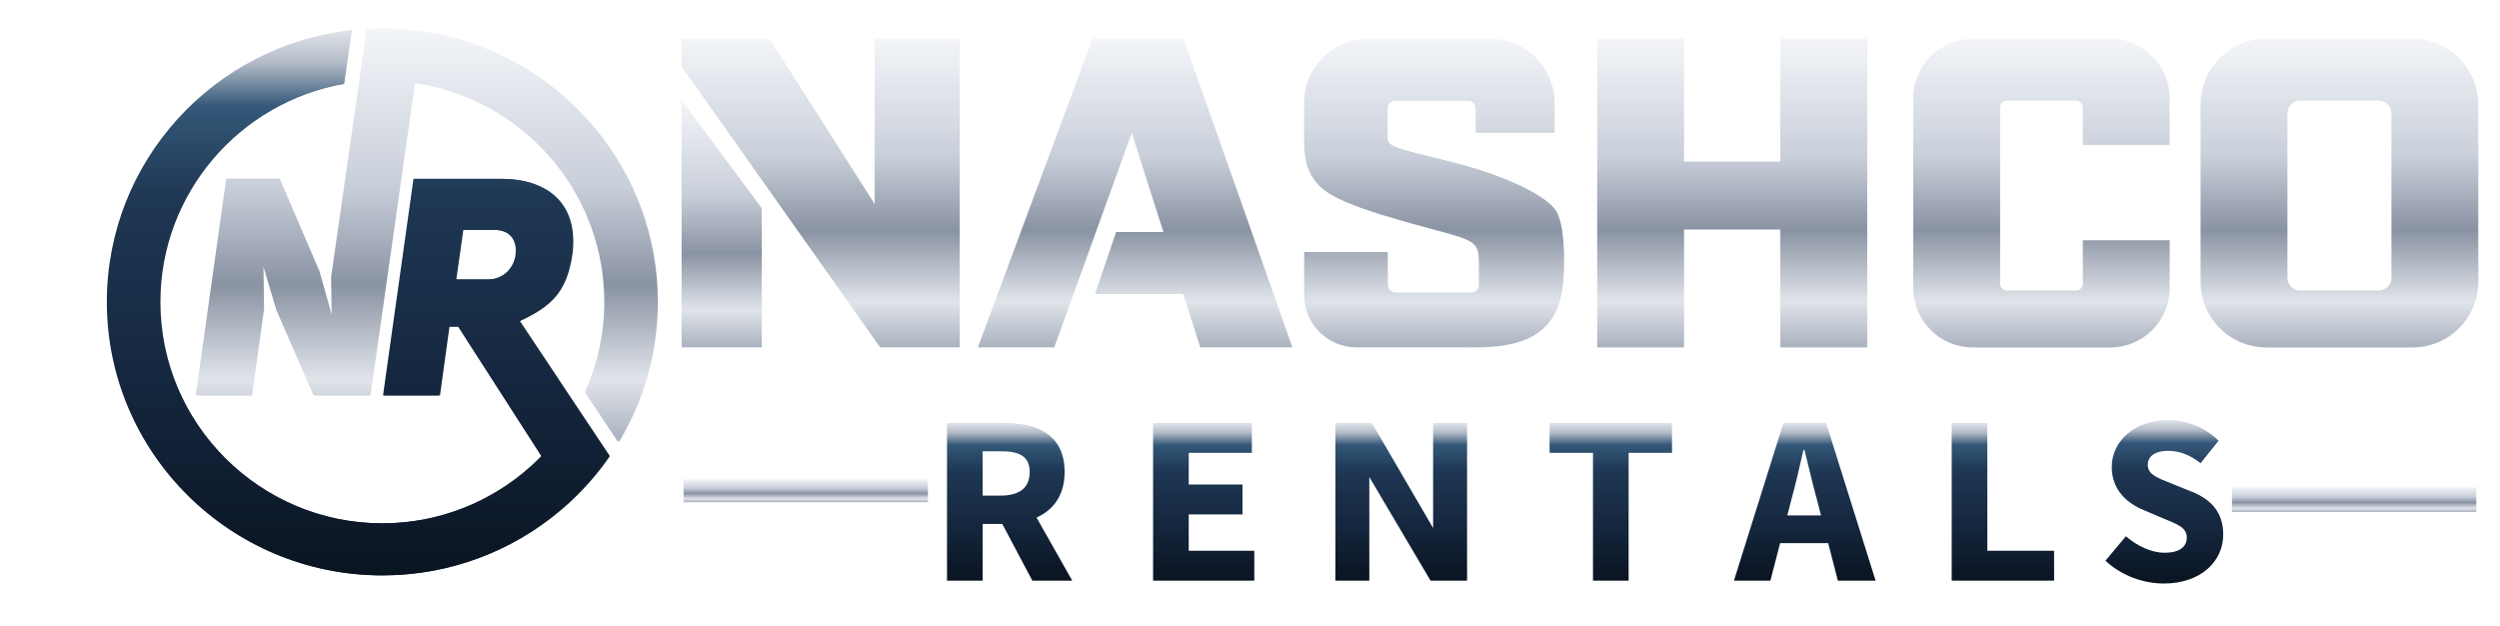
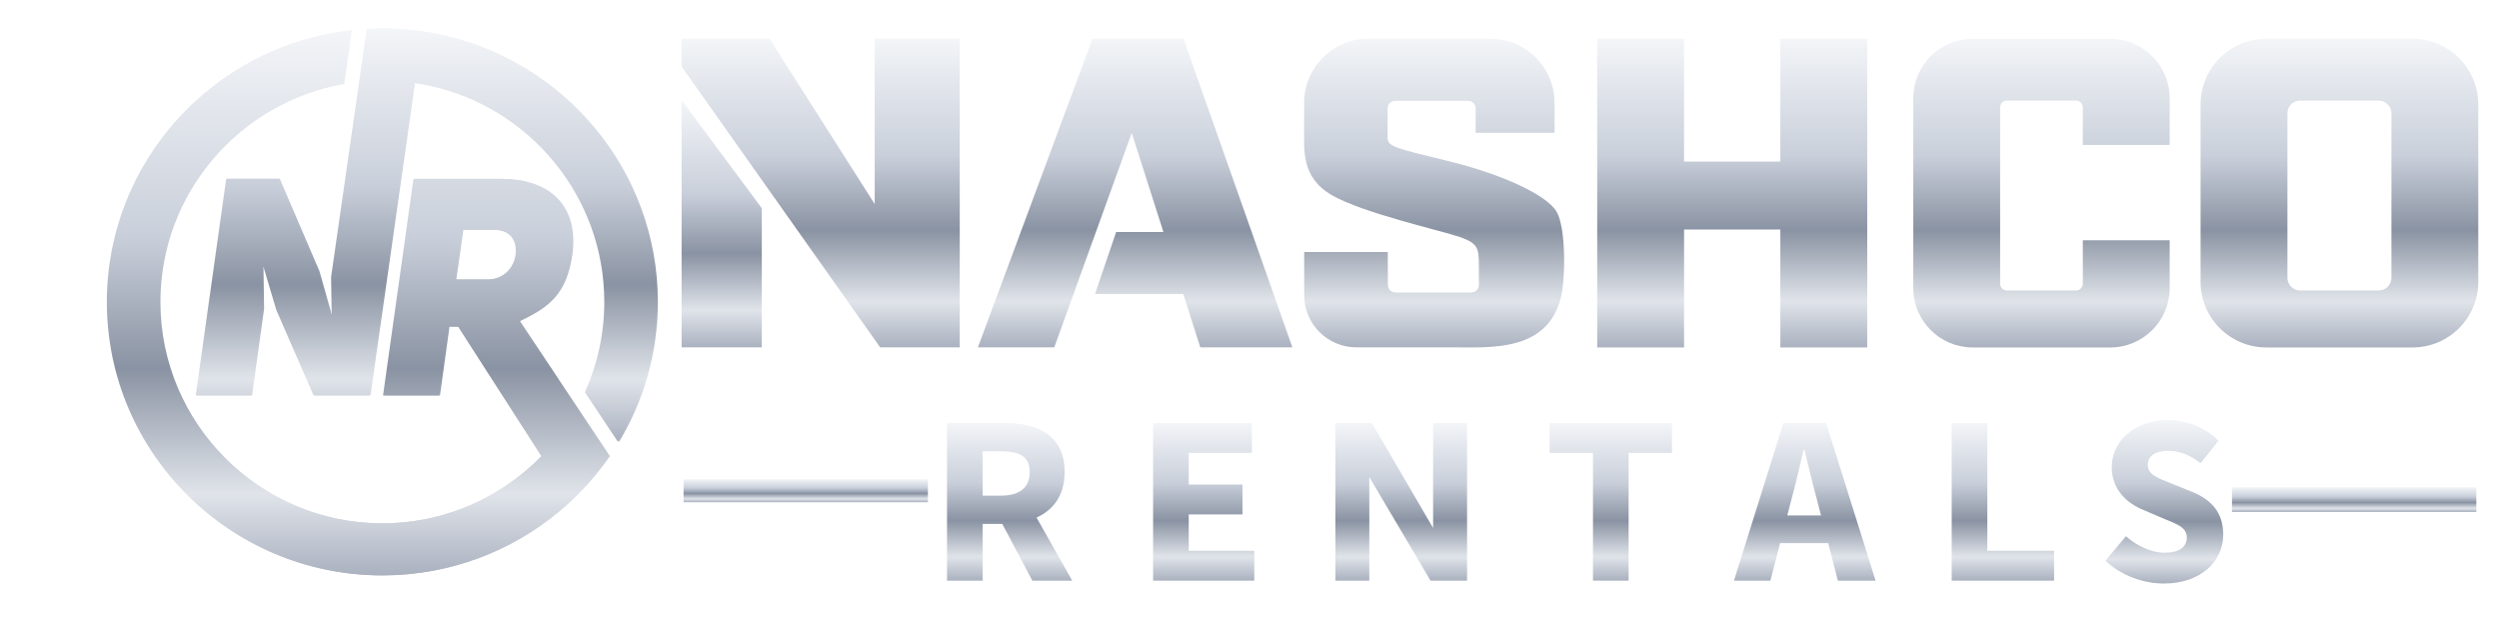
<svg xmlns="http://www.w3.org/2000/svg" id="Layer_1" version="1.1" viewBox="360 395 1160 290">
  <defs>
    <linearGradient id="navyGrad" x1="0" y1="0" x2="0" y2="1">
      <stop offset="0%" stop-color="#E0E4EA" />
      <stop offset="6%" stop-color="#B4BCC9" />
      <stop offset="14%" stop-color="#345878" />
      <stop offset="30%" stop-color="#1F3855" />
      <stop offset="70%" stop-color="#13243A" />
      <stop offset="100%" stop-color="#0A1421" />
    </linearGradient>
    <linearGradient id="steelGrad" x1="0" y1="0" x2="0" y2="1">
      <stop offset="0%" stop-color="#F3F5F8" />
      <stop offset="38%" stop-color="#C9CFDA" />
      <stop offset="62%" stop-color="#8A93A3" />
      <stop offset="85%" stop-color="#E0E4EA" />
      <stop offset="100%" stop-color="#AAB1BF" />
    </linearGradient>
    <style>
      .st0 {
        fill: url(#steelGrad);
      }

      .st1 {
-         fill: url(#navyGrad);
+         fill: url(#steelGrad);
      }

      .st2 {
-         fill: url(#navyGrad);
+         fill: url(#steelGrad);
      }
    </style>
  </defs>
  <g>
    <g>
      <g>
        <g>
          <polygon class="st0" points="713.62 556.17 713.62 491.62 676.39 441.47 676.39 556.17 713.62 556.17" />
          <polygon class="st0" points="766.02 412.98 766.02 489.67 717.2 412.98 676.39 412.98 676.39 425.88 768.57 556.17 805.5 556.17 805.5 412.98 766.02 412.98" />
        </g>
        <polygon class="st0" points="959.91 556.17 909.38 412.98 867.12 412.98 813.92 556.17 849.38 556.17 885.33 456.67 900.04 502.64 878.11 502.64 868.27 531.42 909.24 531.42 917.16 556.17 959.91 556.17" />
        <path class="st0" d="M1004.18,511.93h-38.8v19.99c0,13.39,10.85,24.24,24.24,24.24h45.17c17.49,0,43.44,2.06,49.73-23.11,2.19-8.74,2.43-32.12-1.94-39.78-4.37-7.65-24.9-17.37-50.4-23.56-25.5-6.19-28.09-6.8-28.09-10.99v-13.42c0-1.95,1.58-3.52,3.52-3.52h33.85c1.95,0,3.52,1.58,3.52,3.52v11.33h36.62v-13.92c0-16.43-13.32-29.74-29.74-29.74h-56.75c-16.43,0-29.74,13.32-29.74,29.74v10.28c0,11.48-1.61,24.17,12.84,32.55s51.13,16.52,59.39,19.43c8.26,2.91,8.87,4.98,8.87,13v9.23c0,1.95-1.58,3.52-3.52,3.52h-35.2c-1.94,0-3.52-1.57-3.52-3.51l-.05-15.28Z" />
        <path class="st0" d="M1381.47,443.5v82.19c0,16.86,13.66,30.52,30.52,30.52h67.88c16.86,0,30.52-13.66,30.52-30.52v-82.19c0-16.86-13.66-30.52-30.52-30.52h-67.88c-16.86,0-30.52,13.66-30.52,30.52ZM1421.79,523.89v-76.33c0-3.25,2.64-5.89,5.89-5.89h36.5c3.25,0,5.89,2.64,5.89,5.89v76.33c0,3.25-2.64,5.89-5.89,5.89h-36.5c-3.25,0-5.89-2.64-5.89-5.89Z" />
        <path class="st0" d="M1326.81,526.66c0,1.73-1.4,3.13-3.13,3.13h-32.12c-1.73,0-3.13-1.4-3.13-3.13v-81.86c0-1.73,1.4-3.13,3.13-3.13h32.12c1.73,0,3.13,1.4,3.13,3.13v17.46h40.32v-21.7c0-15.23-12.35-27.57-27.57-27.57h-63.87c-15.23,0-27.57,12.35-27.57,27.57v88.08c0,15.23,12.35,27.57,27.57,27.57h63.87c15.23,0,27.57-12.35,27.57-27.57v-22.17h-40.32v20.19Z" />
        <polygon class="st0" points="1186.41 412.98 1186.41 469.97 1141.72 469.97 1141.72 412.98 1101.4 412.98 1101.4 556.21 1141.72 556.21 1141.72 501.49 1186.41 501.49 1186.41 556.21 1226.74 556.21 1226.74 412.98 1186.41 412.98" />
      </g>
      <g>
        <path class="st1" d="M854.18,614.03c0-17.4-12.72-22.79-28.24-22.79h-26.35v73.18h16.54v-26.33h9.1l13.97,26.33h18.51l-16.56-29.27c7.82-3.53,13.03-10.36,13.03-21.12ZM816.13,604.38h8.46c8.7,0,13.38,2.42,13.38,9.65s-4.67,10.92-13.38,10.92h-8.46v-20.57Z" />
        <polygon class="st1" points="911.79 633.69 936.74 633.69 936.74 619.82 911.79 619.82 911.79 605.12 941.1 605.12 941.1 591.25 895.25 591.25 895.25 664.42 942.22 664.42 942.22 650.55 911.79 650.55 911.79 633.69" />
        <polygon class="st1" points="1041 591.24 1041 664.42 1024.04 664.42 995.62 616.35 995.62 664.42 979.86 664.42 979.86 591.24 996.8 591.24 1025.23 640.01 1025.23 591.24 1041 591.24" />
        <polygon class="st1" points="1079.3 605.12 1099.44 605.12 1099.44 664.42 1115.98 664.42 1115.98 605.12 1136.12 605.12 1136.12 591.25 1079.3 591.25 1079.3 605.12" />
        <path class="st1" d="M1187.85,591.25l-22.98,73.18h16.92l4.52-17.43h22.31l4.5,17.43h17.51l-22.98-73.18h-19.8ZM1189.63,634.14l1.76-6.77c2.03-7.32,3.99-15.88,5.76-23.6h.45c1.95,7.63,3.91,16.29,5.94,23.6l1.75,6.77h-15.66Z" />
        <polygon class="st1" points="1282.49 591.25 1265.95 591.25 1265.95 664.42 1313.48 664.42 1313.48 650.55 1282.49 650.55 1282.49 591.25" />
        <path class="st1" d="M1377.46,623.18l-9.33-3.78c-6.39-2.54-11.17-4.17-11.17-8.66,0-4.19,3.63-6.56,9.34-6.56s10.37,2.03,15.19,5.73l8.35-10.43c-6.3-6.27-15.11-9.59-23.54-9.59-15.23,0-26.06,9.68-26.06,21.81,0,10.63,7.19,16.86,14.77,19.95l9.51,4.05c6.39,2.63,10.55,4.11,10.55,8.71,0,4.34-3.38,7.06-10.29,7.06-6.02,0-12.77-3.12-17.97-7.65l-9.5,11.35c7.46,6.97,17.58,10.58,27.11,10.58,17.44,0,27.57-10.53,27.57-22.68,0-10.34-5.58-16.29-14.52-19.91Z" />
      </g>
    </g>
    <g>
      <rect class="st0" x="677.3" y="617.36" width="113.43" height="10.67" />
      <rect class="st0" x="1396.05" y="621.06" width="113.43" height="11.5" />
    </g>
  </g>
  <g>
    <path class="st2" d="M618.56,570.7l-17.8-26.71c13.85-6.53,21.84-12.78,24.41-31.37,2.85-23.57-11.99-34.64-32.84-34.64h-40.4l-14.13,100.5h25.83l4.43-31.94h4.56l28.56,44.42,10.07,15.67c-1.72,1.76-3.51,3.46-5.35,5.1-18.27,16.22-42.36,26.1-68.73,26.1-56.96,0-103.3-46.08-103.3-102.72,0-50.54,36.9-92.68,85.31-101.18l3.57-24.89c-63.58,7.15-113.16,60.96-113.16,126.07,0,69.95,57.24,126.86,127.58,126.86,31.17,0,59.77-11.18,81.94-29.71,1.88-1.56,3.72-3.18,5.5-4.86,6.69-6.25,12.69-13.22,17.88-20.77l-14.76-22.14-9.19-13.78ZM599.33,513.04c-.7,5.82-5.28,11.64-13.13,11.64h-14.98l3.28-22.99h14.99c7.56,0,10.56,5.25,9.84,11.36Z" />
    <path class="st0" d="M562.66,410.76c-2.38-.47-4.77-.89-7.19-1.23-5.97-.86-12.08-1.3-18.28-1.3-2.34,0-4.67.06-6.98.19l-3.51,24.48-3.47,24.21-9.54,66.42.28,17.32-.57.14-5.71-20.16-18.41-42.87h-24.28l-14.13,100.5h25.55l5.57-40.17-.29-19.44.57-.14,6,20.16,17.27,39.6h25.84l17.64-123.68,3.04-21.36c2.43.35,4.82.78,7.19,1.3,46.41,10.07,81.25,51.25,81.25,100.37,0,14.92-3.22,29.09-9,41.9l15.29,22.96c11.42-18.98,17.98-41.17,17.98-64.85,0-61.29-43.92-112.57-102.11-124.34Z" />
  </g>
  <g>
    <path class="st1" d="M619.16,570.7l-17.8-26.71c13.85-6.53,21.84-12.78,24.41-31.37,2.85-23.57-11.99-34.64-32.84-34.64h-40.4l-14.13,100.5h25.83l4.43-31.94h4.56l28.56,44.42,10.07,15.67c-1.72,1.76-3.51,3.46-5.35,5.1-18.27,16.22-42.36,26.1-68.73,26.1-56.96,0-103.3-46.08-103.3-102.72,0-50.54,36.9-92.68,85.31-101.18l3.57-24.89c-63.58,7.15-113.16,60.96-113.16,126.07,0,69.95,57.24,126.86,127.58,126.86,31.17,0,59.77-11.18,81.94-29.71,1.88-1.56,3.72-3.18,5.5-4.86,6.69-6.25,12.69-13.22,17.88-20.77l-14.76-22.14-9.19-13.78ZM599.93,513.04c-.7,5.82-5.28,11.64-13.13,11.64h-14.98l3.28-22.99h14.99c7.56,0,10.56,5.25,9.84,11.36Z" />
    <path class="st0" d="M563.26,410.76c-2.38-.47-4.77-.89-7.19-1.23-5.97-.86-12.08-1.3-18.28-1.3-2.34,0-4.67.06-6.98.19l-3.51,24.48-3.47,24.21-9.54,66.42.28,17.32-.57.14-5.71-20.16-18.41-42.87h-24.28l-14.13,100.5h25.55l5.57-40.17-.29-19.44.57-.14,6,20.16,17.27,39.6h25.84l17.64-123.68,3.04-21.36c2.43.35,4.82.78,7.19,1.3,46.41,10.07,81.25,51.25,81.25,100.37,0,14.92-3.22,29.09-9,41.9l15.29,22.96c11.42-18.98,17.98-41.17,17.98-64.85,0-61.29-43.92-112.57-102.11-124.34Z" />
  </g>
</svg>
